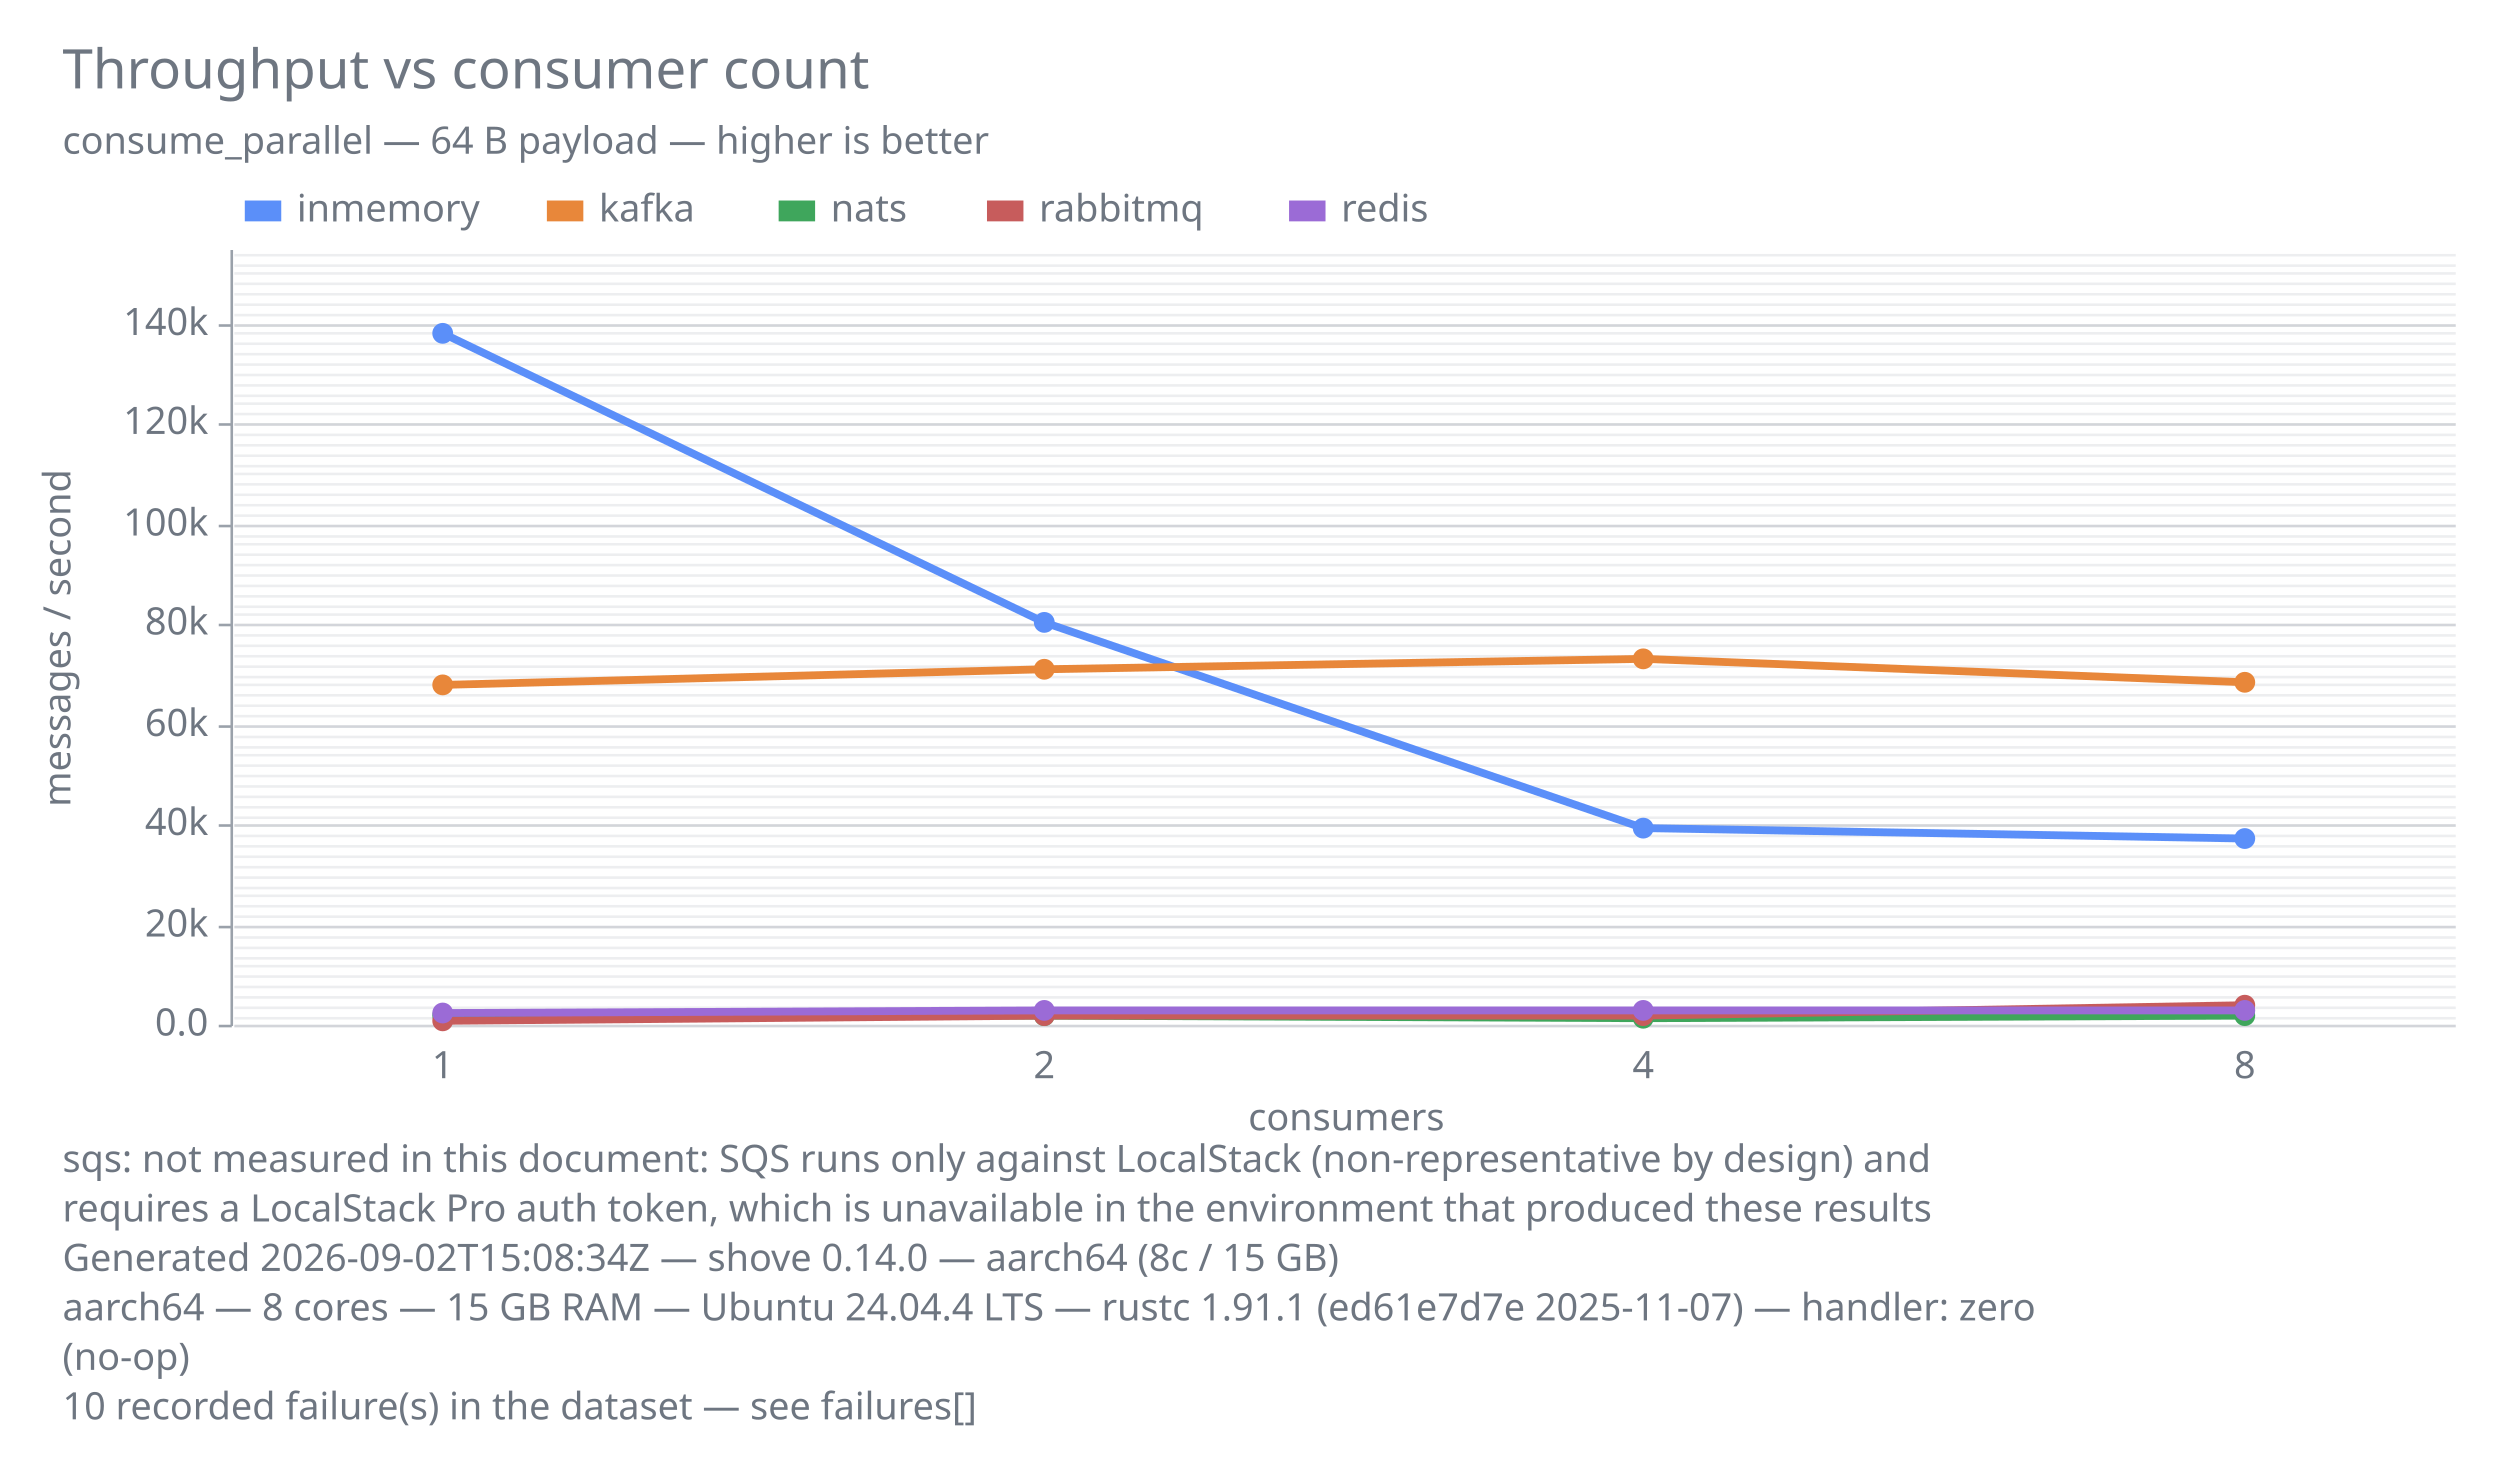
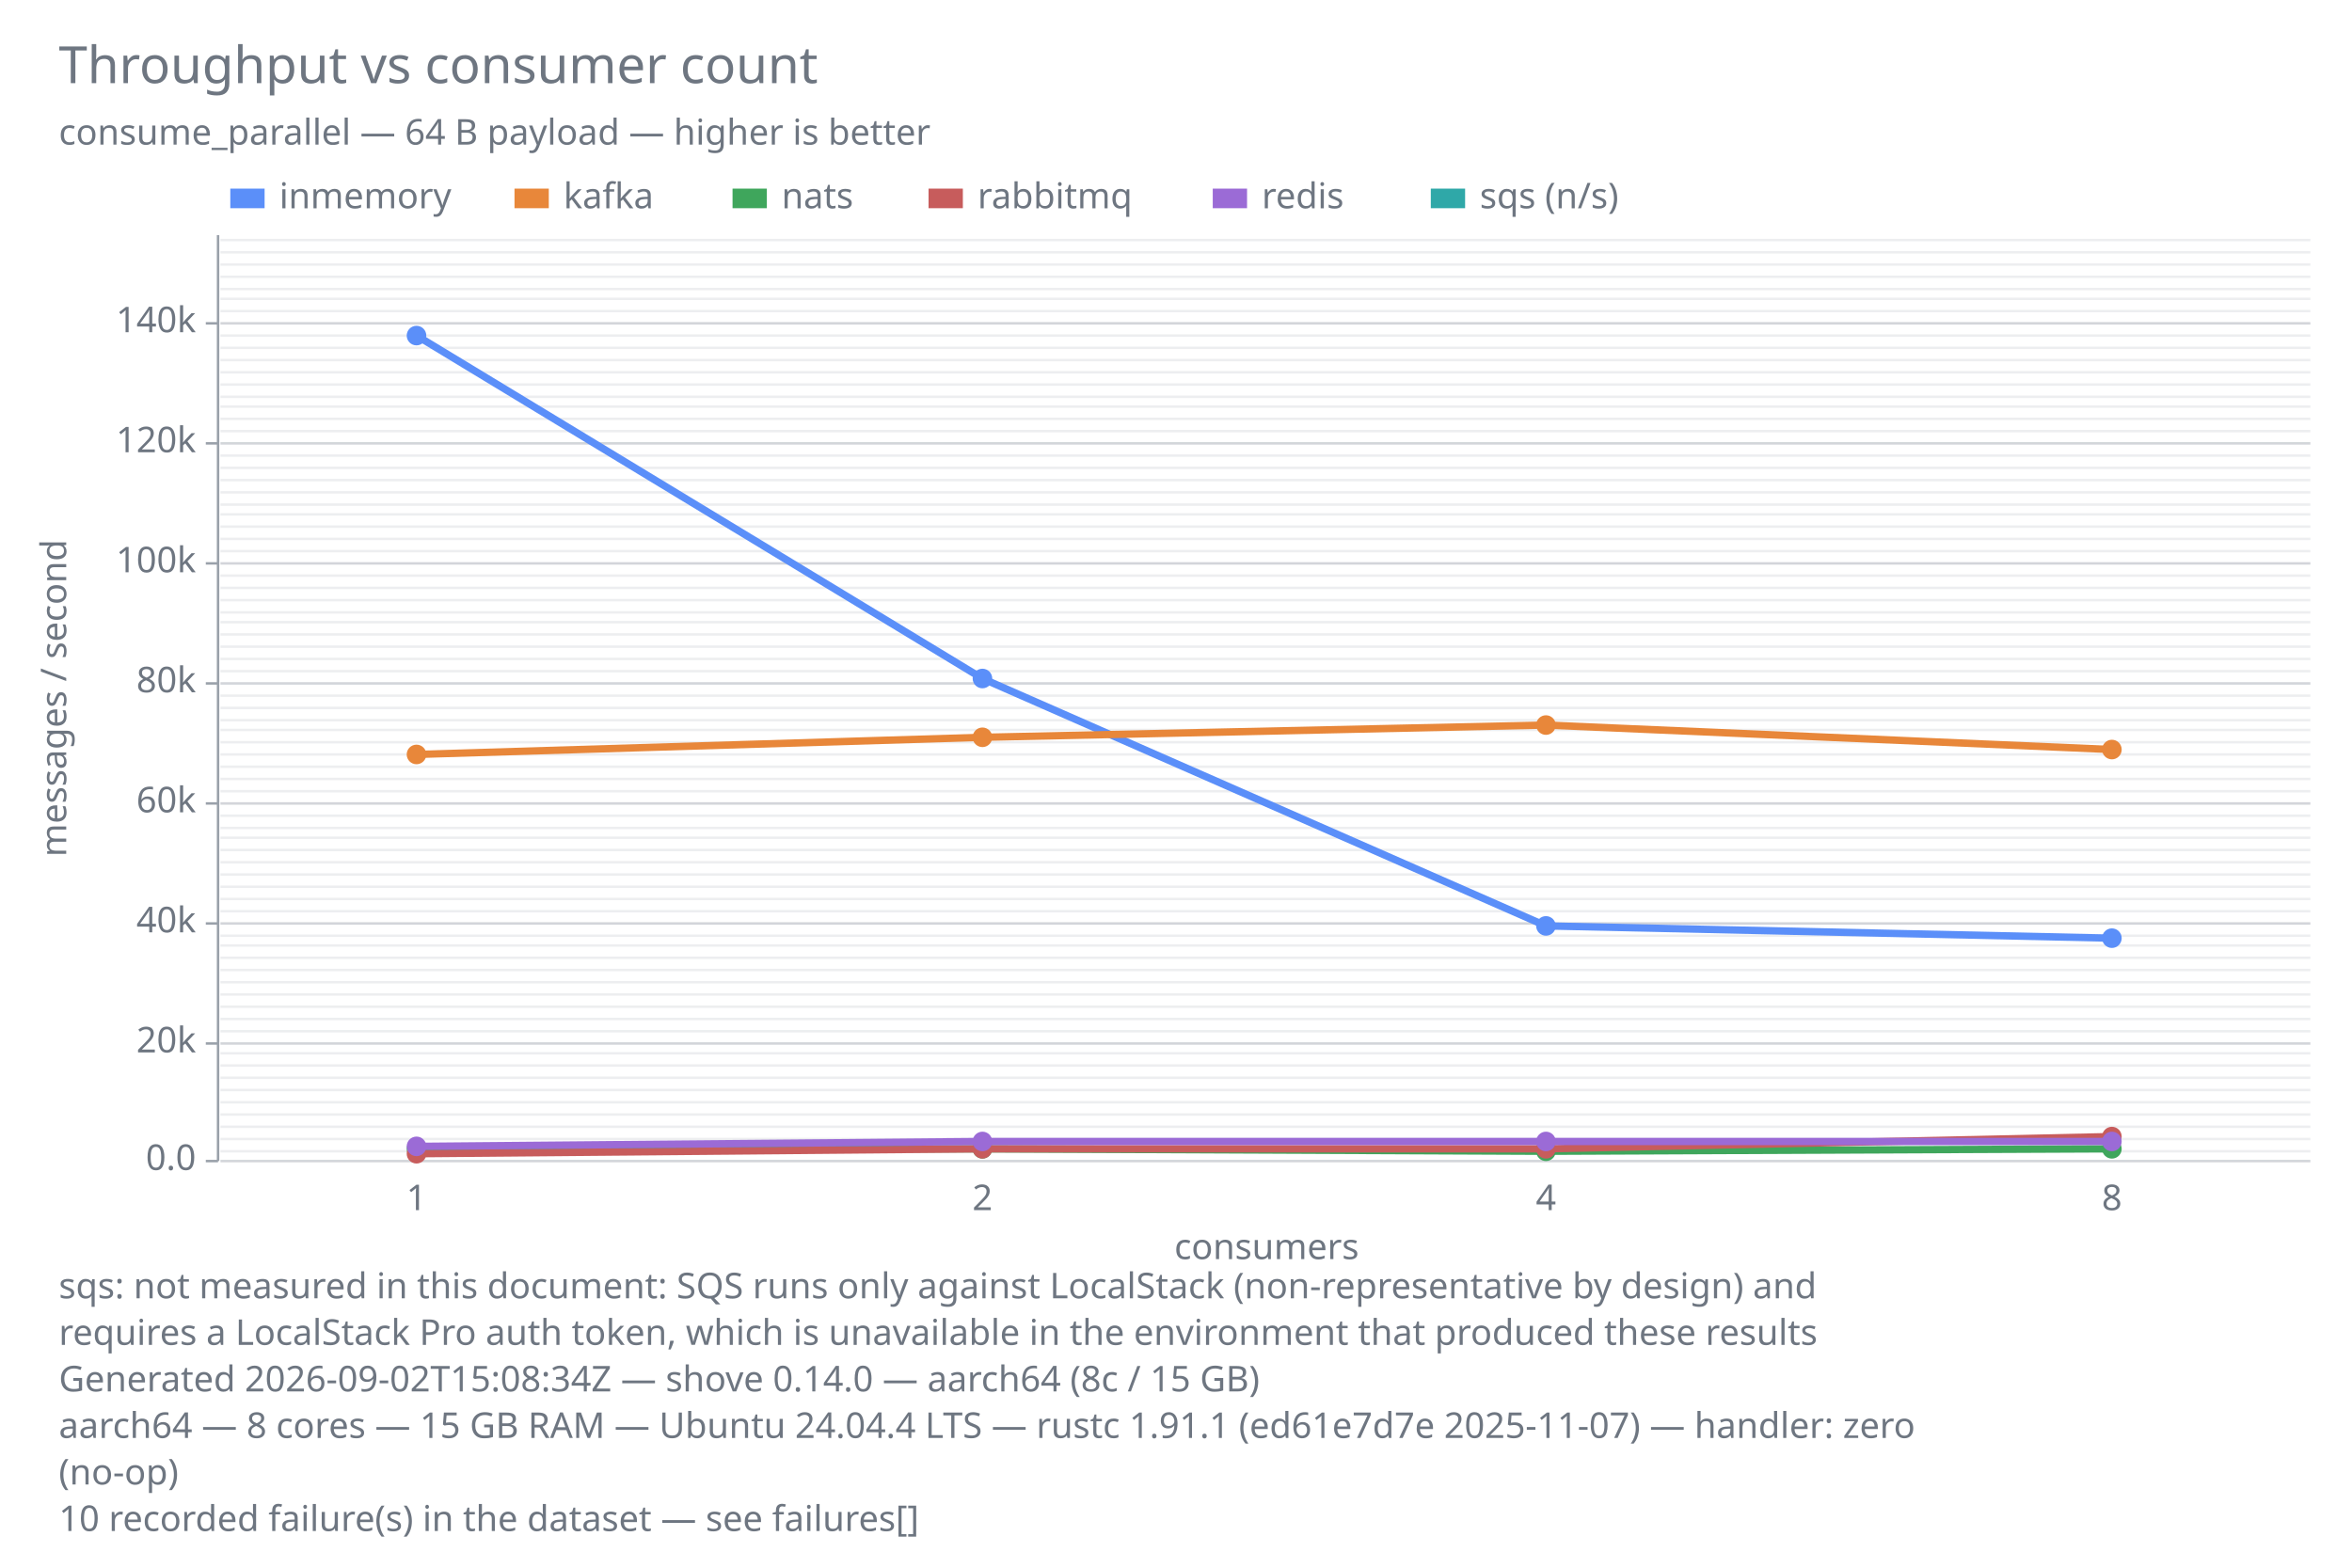
- <svg xmlns="http://www.w3.org/2000/svg" width="960" height="560" viewBox="0 0 960 560">
+ <svg xmlns="http://www.w3.org/2000/svg" width="960" height="640" viewBox="0 0 960 640">
  <text x="24" y="18" dy="0.76em" text-anchor="start" font-family="sans-serif" font-size="20.968" opacity="1" fill="#6E7681">
Throughput vs consumer count
</text>
  <text x="24" y="48" dy="0.76em" text-anchor="start" font-family="sans-serif" font-size="14.516" opacity="1" fill="#6E7681">
consume_parallel — 64 B payload — higher is better
</text>
-   <text x="24" y="439" dy="0.76em" text-anchor="start" font-family="sans-serif" font-size="14.516" opacity="1" fill="#6E7681">
+   <text x="24" y="519" dy="0.76em" text-anchor="start" font-family="sans-serif" font-size="14.516" opacity="1" fill="#6E7681">
sqs: not measured in this document: SQS runs only against LocalStack (non-representative by design) and
</text>
-   <text x="24" y="458" dy="0.76em" text-anchor="start" font-family="sans-serif" font-size="14.516" opacity="1" fill="#6E7681">
+   <text x="24" y="538" dy="0.76em" text-anchor="start" font-family="sans-serif" font-size="14.516" opacity="1" fill="#6E7681">
requires a LocalStack Pro auth token, which is unavailable in the environment that produced these results
</text>
-   <text x="24" y="477" dy="0.76em" text-anchor="start" font-family="sans-serif" font-size="14.516" opacity="1" fill="#6E7681">
+   <text x="24" y="557" dy="0.76em" text-anchor="start" font-family="sans-serif" font-size="14.516" opacity="1" fill="#6E7681">
Generated 2026-09-02T15:08:34Z — shove 0.14.0 — aarch64 (8c / 15 GB)
</text>
-   <text x="24" y="496" dy="0.76em" text-anchor="start" font-family="sans-serif" font-size="14.516" opacity="1" fill="#6E7681">
+   <text x="24" y="576" dy="0.76em" text-anchor="start" font-family="sans-serif" font-size="14.516" opacity="1" fill="#6E7681">
aarch64 — 8 cores — 15 GB RAM — Ubuntu 24.04.4 LTS — rustc 1.91.1 (ed61e7d7e 2025-11-07) — handler: zero
</text>
-   <text x="24" y="515" dy="0.76em" text-anchor="start" font-family="sans-serif" font-size="14.516" opacity="1" fill="#6E7681">
+   <text x="24" y="595" dy="0.76em" text-anchor="start" font-family="sans-serif" font-size="14.516" opacity="1" fill="#6E7681">
(no-op)
</text>
-   <text x="24" y="534" dy="0.76em" text-anchor="start" font-family="sans-serif" font-size="14.516" opacity="1" fill="#6E7681">
+   <text x="24" y="614" dy="0.76em" text-anchor="start" font-family="sans-serif" font-size="14.516" opacity="1" fill="#6E7681">
10 recorded failure(s) in the dataset — see failures[]
</text>
-   <line opacity="0.18" stroke="#9AA1AA" stroke-width="1" x1="90" y1="394" x2="943" y2="394" />
+   <line opacity="0.18" stroke="#9AA1AA" stroke-width="1" x1="90" y1="474" x2="943" y2="474" />
+   <line opacity="0.18" stroke="#9AA1AA" stroke-width="1" x1="90" y1="470" x2="943" y2="470" />
+   <line opacity="0.18" stroke="#9AA1AA" stroke-width="1" x1="90" y1="465" x2="943" y2="465" />
+   <line opacity="0.18" stroke="#9AA1AA" stroke-width="1" x1="90" y1="460" x2="943" y2="460" />
+   <line opacity="0.18" stroke="#9AA1AA" stroke-width="1" x1="90" y1="455" x2="943" y2="455" />
+   <line opacity="0.18" stroke="#9AA1AA" stroke-width="1" x1="90" y1="450" x2="943" y2="450" />
+   <line opacity="0.18" stroke="#9AA1AA" stroke-width="1" x1="90" y1="445" x2="943" y2="445" />
+   <line opacity="0.18" stroke="#9AA1AA" stroke-width="1" x1="90" y1="440" x2="943" y2="440" />
+   <line opacity="0.18" stroke="#9AA1AA" stroke-width="1" x1="90" y1="435" x2="943" y2="435" />
+   <line opacity="0.18" stroke="#9AA1AA" stroke-width="1" x1="90" y1="430" x2="943" y2="430" />
+   <line opacity="0.18" stroke="#9AA1AA" stroke-width="1" x1="90" y1="426" x2="943" y2="426" />
+   <line opacity="0.18" stroke="#9AA1AA" stroke-width="1" x1="90" y1="421" x2="943" y2="421" />
+   <line opacity="0.18" stroke="#9AA1AA" stroke-width="1" x1="90" y1="416" x2="943" y2="416" />
+   <line opacity="0.18" stroke="#9AA1AA" stroke-width="1" x1="90" y1="411" x2="943" y2="411" />
+   <line opacity="0.18" stroke="#9AA1AA" stroke-width="1" x1="90" y1="406" x2="943" y2="406" />
+   <line opacity="0.18" stroke="#9AA1AA" stroke-width="1" x1="90" y1="401" x2="943" y2="401" />
+   <line opacity="0.18" stroke="#9AA1AA" stroke-width="1" x1="90" y1="396" x2="943" y2="396" />
  <line opacity="0.18" stroke="#9AA1AA" stroke-width="1" x1="90" y1="391" x2="943" y2="391" />
-   <line opacity="0.18" stroke="#9AA1AA" stroke-width="1" x1="90" y1="387" x2="943" y2="387" />
-   <line opacity="0.18" stroke="#9AA1AA" stroke-width="1" x1="90" y1="383" x2="943" y2="383" />
-   <line opacity="0.18" stroke="#9AA1AA" stroke-width="1" x1="90" y1="379" x2="943" y2="379" />
-   <line opacity="0.18" stroke="#9AA1AA" stroke-width="1" x1="90" y1="375" x2="943" y2="375" />
-   <line opacity="0.18" stroke="#9AA1AA" stroke-width="1" x1="90" y1="371" x2="943" y2="371" />
-   <line opacity="0.18" stroke="#9AA1AA" stroke-width="1" x1="90" y1="368" x2="943" y2="368" />
-   <line opacity="0.18" stroke="#9AA1AA" stroke-width="1" x1="90" y1="364" x2="943" y2="364" />
-   <line opacity="0.18" stroke="#9AA1AA" stroke-width="1" x1="90" y1="360" x2="943" y2="360" />
-   <line opacity="0.18" stroke="#9AA1AA" stroke-width="1" x1="90" y1="356" x2="943" y2="356" />
+   <line opacity="0.18" stroke="#9AA1AA" stroke-width="1" x1="90" y1="386" x2="943" y2="386" />
+   <line opacity="0.18" stroke="#9AA1AA" stroke-width="1" x1="90" y1="382" x2="943" y2="382" />
+   <line opacity="0.18" stroke="#9AA1AA" stroke-width="1" x1="90" y1="377" x2="943" y2="377" />
+   <line opacity="0.18" stroke="#9AA1AA" stroke-width="1" x1="90" y1="372" x2="943" y2="372" />
+   <line opacity="0.18" stroke="#9AA1AA" stroke-width="1" x1="90" y1="367" x2="943" y2="367" />
+   <line opacity="0.18" stroke="#9AA1AA" stroke-width="1" x1="90" y1="362" x2="943" y2="362" />
+   <line opacity="0.18" stroke="#9AA1AA" stroke-width="1" x1="90" y1="357" x2="943" y2="357" />
  <line opacity="0.18" stroke="#9AA1AA" stroke-width="1" x1="90" y1="352" x2="943" y2="352" />
-   <line opacity="0.18" stroke="#9AA1AA" stroke-width="1" x1="90" y1="348" x2="943" y2="348" />
-   <line opacity="0.18" stroke="#9AA1AA" stroke-width="1" x1="90" y1="344" x2="943" y2="344" />
-   <line opacity="0.18" stroke="#9AA1AA" stroke-width="1" x1="90" y1="341" x2="943" y2="341" />
-   <line opacity="0.18" stroke="#9AA1AA" stroke-width="1" x1="90" y1="337" x2="943" y2="337" />
+   <line opacity="0.18" stroke="#9AA1AA" stroke-width="1" x1="90" y1="347" x2="943" y2="347" />
+   <line opacity="0.18" stroke="#9AA1AA" stroke-width="1" x1="90" y1="342" x2="943" y2="342" />
+   <line opacity="0.18" stroke="#9AA1AA" stroke-width="1" x1="90" y1="338" x2="943" y2="338" />
  <line opacity="0.18" stroke="#9AA1AA" stroke-width="1" x1="90" y1="333" x2="943" y2="333" />
-   <line opacity="0.18" stroke="#9AA1AA" stroke-width="1" x1="90" y1="329" x2="943" y2="329" />
-   <line opacity="0.18" stroke="#9AA1AA" stroke-width="1" x1="90" y1="325" x2="943" y2="325" />
-   <line opacity="0.18" stroke="#9AA1AA" stroke-width="1" x1="90" y1="321" x2="943" y2="321" />
-   <line opacity="0.18" stroke="#9AA1AA" stroke-width="1" x1="90" y1="317" x2="943" y2="317" />
-   <line opacity="0.18" stroke="#9AA1AA" stroke-width="1" x1="90" y1="314" x2="943" y2="314" />
-   <line opacity="0.18" stroke="#9AA1AA" stroke-width="1" x1="90" y1="310" x2="943" y2="310" />
-   <line opacity="0.18" stroke="#9AA1AA" stroke-width="1" x1="90" y1="306" x2="943" y2="306" />
-   <line opacity="0.18" stroke="#9AA1AA" stroke-width="1" x1="90" y1="302" x2="943" y2="302" />
+   <line opacity="0.18" stroke="#9AA1AA" stroke-width="1" x1="90" y1="328" x2="943" y2="328" />
+   <line opacity="0.18" stroke="#9AA1AA" stroke-width="1" x1="90" y1="323" x2="943" y2="323" />
+   <line opacity="0.18" stroke="#9AA1AA" stroke-width="1" x1="90" y1="318" x2="943" y2="318" />
+   <line opacity="0.18" stroke="#9AA1AA" stroke-width="1" x1="90" y1="313" x2="943" y2="313" />
+   <line opacity="0.18" stroke="#9AA1AA" stroke-width="1" x1="90" y1="308" x2="943" y2="308" />
+   <line opacity="0.18" stroke="#9AA1AA" stroke-width="1" x1="90" y1="303" x2="943" y2="303" />
  <line opacity="0.18" stroke="#9AA1AA" stroke-width="1" x1="90" y1="298" x2="943" y2="298" />
  <line opacity="0.18" stroke="#9AA1AA" stroke-width="1" x1="90" y1="294" x2="943" y2="294" />
-   <line opacity="0.18" stroke="#9AA1AA" stroke-width="1" x1="90" y1="290" x2="943" y2="290" />
-   <line opacity="0.18" stroke="#9AA1AA" stroke-width="1" x1="90" y1="287" x2="943" y2="287" />
-   <line opacity="0.18" stroke="#9AA1AA" stroke-width="1" x1="90" y1="283" x2="943" y2="283" />
+   <line opacity="0.18" stroke="#9AA1AA" stroke-width="1" x1="90" y1="289" x2="943" y2="289" />
+   <line opacity="0.18" stroke="#9AA1AA" stroke-width="1" x1="90" y1="284" x2="943" y2="284" />
  <line opacity="0.18" stroke="#9AA1AA" stroke-width="1" x1="90" y1="279" x2="943" y2="279" />
-   <line opacity="0.18" stroke="#9AA1AA" stroke-width="1" x1="90" y1="275" x2="943" y2="275" />
-   <line opacity="0.18" stroke="#9AA1AA" stroke-width="1" x1="90" y1="271" x2="943" y2="271" />
-   <line opacity="0.18" stroke="#9AA1AA" stroke-width="1" x1="90" y1="267" x2="943" y2="267" />
-   <line opacity="0.18" stroke="#9AA1AA" stroke-width="1" x1="90" y1="263" x2="943" y2="263" />
-   <line opacity="0.18" stroke="#9AA1AA" stroke-width="1" x1="90" y1="260" x2="943" y2="260" />
-   <line opacity="0.18" stroke="#9AA1AA" stroke-width="1" x1="90" y1="256" x2="943" y2="256" />
-   <line opacity="0.18" stroke="#9AA1AA" stroke-width="1" x1="90" y1="252" x2="943" y2="252" />
-   <line opacity="0.18" stroke="#9AA1AA" stroke-width="1" x1="90" y1="248" x2="943" y2="248" />
-   <line opacity="0.18" stroke="#9AA1AA" stroke-width="1" x1="90" y1="244" x2="943" y2="244" />
+   <line opacity="0.18" stroke="#9AA1AA" stroke-width="1" x1="90" y1="274" x2="943" y2="274" />
+   <line opacity="0.18" stroke="#9AA1AA" stroke-width="1" x1="90" y1="269" x2="943" y2="269" />
+   <line opacity="0.18" stroke="#9AA1AA" stroke-width="1" x1="90" y1="264" x2="943" y2="264" />
+   <line opacity="0.18" stroke="#9AA1AA" stroke-width="1" x1="90" y1="259" x2="943" y2="259" />
+   <line opacity="0.18" stroke="#9AA1AA" stroke-width="1" x1="90" y1="254" x2="943" y2="254" />
+   <line opacity="0.18" stroke="#9AA1AA" stroke-width="1" x1="90" y1="250" x2="943" y2="250" />
+   <line opacity="0.18" stroke="#9AA1AA" stroke-width="1" x1="90" y1="245" x2="943" y2="245" />
  <line opacity="0.18" stroke="#9AA1AA" stroke-width="1" x1="90" y1="240" x2="943" y2="240" />
-   <line opacity="0.18" stroke="#9AA1AA" stroke-width="1" x1="90" y1="236" x2="943" y2="236" />
-   <line opacity="0.18" stroke="#9AA1AA" stroke-width="1" x1="90" y1="233" x2="943" y2="233" />
-   <line opacity="0.18" stroke="#9AA1AA" stroke-width="1" x1="90" y1="229" x2="943" y2="229" />
+   <line opacity="0.18" stroke="#9AA1AA" stroke-width="1" x1="90" y1="235" x2="943" y2="235" />
+   <line opacity="0.18" stroke="#9AA1AA" stroke-width="1" x1="90" y1="230" x2="943" y2="230" />
  <line opacity="0.18" stroke="#9AA1AA" stroke-width="1" x1="90" y1="225" x2="943" y2="225" />
-   <line opacity="0.18" stroke="#9AA1AA" stroke-width="1" x1="90" y1="221" x2="943" y2="221" />
-   <line opacity="0.18" stroke="#9AA1AA" stroke-width="1" x1="90" y1="217" x2="943" y2="217" />
-   <line opacity="0.18" stroke="#9AA1AA" stroke-width="1" x1="90" y1="213" x2="943" y2="213" />
-   <line opacity="0.18" stroke="#9AA1AA" stroke-width="1" x1="90" y1="209" x2="943" y2="209" />
+   <line opacity="0.18" stroke="#9AA1AA" stroke-width="1" x1="90" y1="220" x2="943" y2="220" />
+   <line opacity="0.18" stroke="#9AA1AA" stroke-width="1" x1="90" y1="215" x2="943" y2="215" />
+   <line opacity="0.18" stroke="#9AA1AA" stroke-width="1" x1="90" y1="210" x2="943" y2="210" />
  <line opacity="0.18" stroke="#9AA1AA" stroke-width="1" x1="90" y1="206" x2="943" y2="206" />
-   <line opacity="0.18" stroke="#9AA1AA" stroke-width="1" x1="90" y1="202" x2="943" y2="202" />
-   <line opacity="0.18" stroke="#9AA1AA" stroke-width="1" x1="90" y1="198" x2="943" y2="198" />
-   <line opacity="0.18" stroke="#9AA1AA" stroke-width="1" x1="90" y1="194" x2="943" y2="194" />
-   <line opacity="0.18" stroke="#9AA1AA" stroke-width="1" x1="90" y1="190" x2="943" y2="190" />
+   <line opacity="0.18" stroke="#9AA1AA" stroke-width="1" x1="90" y1="201" x2="943" y2="201" />
+   <line opacity="0.18" stroke="#9AA1AA" stroke-width="1" x1="90" y1="196" x2="943" y2="196" />
+   <line opacity="0.18" stroke="#9AA1AA" stroke-width="1" x1="90" y1="191" x2="943" y2="191" />
  <line opacity="0.18" stroke="#9AA1AA" stroke-width="1" x1="90" y1="186" x2="943" y2="186" />
-   <line opacity="0.18" stroke="#9AA1AA" stroke-width="1" x1="90" y1="182" x2="943" y2="182" />
-   <line opacity="0.18" stroke="#9AA1AA" stroke-width="1" x1="90" y1="179" x2="943" y2="179" />
-   <line opacity="0.18" stroke="#9AA1AA" stroke-width="1" x1="90" y1="175" x2="943" y2="175" />
+   <line opacity="0.18" stroke="#9AA1AA" stroke-width="1" x1="90" y1="181" x2="943" y2="181" />
+   <line opacity="0.18" stroke="#9AA1AA" stroke-width="1" x1="90" y1="176" x2="943" y2="176" />
  <line opacity="0.18" stroke="#9AA1AA" stroke-width="1" x1="90" y1="171" x2="943" y2="171" />
-   <line opacity="0.18" stroke="#9AA1AA" stroke-width="1" x1="90" y1="167" x2="943" y2="167" />
-   <line opacity="0.18" stroke="#9AA1AA" stroke-width="1" x1="90" y1="163" x2="943" y2="163" />
-   <line opacity="0.18" stroke="#9AA1AA" stroke-width="1" x1="90" y1="159" x2="943" y2="159" />
-   <line opacity="0.18" stroke="#9AA1AA" stroke-width="1" x1="90" y1="155" x2="943" y2="155" />
+   <line opacity="0.18" stroke="#9AA1AA" stroke-width="1" x1="90" y1="166" x2="943" y2="166" />
+   <line opacity="0.18" stroke="#9AA1AA" stroke-width="1" x1="90" y1="162" x2="943" y2="162" />
+   <line opacity="0.18" stroke="#9AA1AA" stroke-width="1" x1="90" y1="157" x2="943" y2="157" />
  <line opacity="0.18" stroke="#9AA1AA" stroke-width="1" x1="90" y1="152" x2="943" y2="152" />
-   <line opacity="0.18" stroke="#9AA1AA" stroke-width="1" x1="90" y1="148" x2="943" y2="148" />
-   <line opacity="0.18" stroke="#9AA1AA" stroke-width="1" x1="90" y1="144" x2="943" y2="144" />
-   <line opacity="0.18" stroke="#9AA1AA" stroke-width="1" x1="90" y1="140" x2="943" y2="140" />
-   <line opacity="0.18" stroke="#9AA1AA" stroke-width="1" x1="90" y1="136" x2="943" y2="136" />
+   <line opacity="0.18" stroke="#9AA1AA" stroke-width="1" x1="90" y1="147" x2="943" y2="147" />
+   <line opacity="0.18" stroke="#9AA1AA" stroke-width="1" x1="90" y1="142" x2="943" y2="142" />
+   <line opacity="0.18" stroke="#9AA1AA" stroke-width="1" x1="90" y1="137" x2="943" y2="137" />
  <line opacity="0.18" stroke="#9AA1AA" stroke-width="1" x1="90" y1="132" x2="943" y2="132" />
-   <line opacity="0.18" stroke="#9AA1AA" stroke-width="1" x1="90" y1="128" x2="943" y2="128" />
-   <line opacity="0.18" stroke="#9AA1AA" stroke-width="1" x1="90" y1="125" x2="943" y2="125" />
-   <line opacity="0.18" stroke="#9AA1AA" stroke-width="1" x1="90" y1="121" x2="943" y2="121" />
-   <line opacity="0.18" stroke="#9AA1AA" stroke-width="1" x1="90" y1="117" x2="943" y2="117" />
+   <line opacity="0.18" stroke="#9AA1AA" stroke-width="1" x1="90" y1="127" x2="943" y2="127" />
+   <line opacity="0.18" stroke="#9AA1AA" stroke-width="1" x1="90" y1="122" x2="943" y2="122" />
+   <line opacity="0.18" stroke="#9AA1AA" stroke-width="1" x1="90" y1="118" x2="943" y2="118" />
  <line opacity="0.18" stroke="#9AA1AA" stroke-width="1" x1="90" y1="113" x2="943" y2="113" />
-   <line opacity="0.18" stroke="#9AA1AA" stroke-width="1" x1="90" y1="109" x2="943" y2="109" />
-   <line opacity="0.18" stroke="#9AA1AA" stroke-width="1" x1="90" y1="105" x2="943" y2="105" />
-   <line opacity="0.18" stroke="#9AA1AA" stroke-width="1" x1="90" y1="102" x2="943" y2="102" />
+   <line opacity="0.18" stroke="#9AA1AA" stroke-width="1" x1="90" y1="108" x2="943" y2="108" />
+   <line opacity="0.18" stroke="#9AA1AA" stroke-width="1" x1="90" y1="103" x2="943" y2="103" />
  <line opacity="0.18" stroke="#9AA1AA" stroke-width="1" x1="90" y1="98" x2="943" y2="98" />
-   <text x="16" y="245" dy="0.76em" text-anchor="middle" font-family="sans-serif" font-size="14.516" opacity="1" fill="#6E7681" transform="rotate(270, 16, 245)">
+   <text x="16" y="285" dy="0.76em" text-anchor="middle" font-family="sans-serif" font-size="14.516" opacity="1" fill="#6E7681" transform="rotate(270, 16, 285)">
messages / second
</text>
-   <line opacity="0.32" stroke="#9AA1AA" stroke-width="1" x1="90" y1="394" x2="943" y2="394" />
-   <line opacity="0.32" stroke="#9AA1AA" stroke-width="1" x1="90" y1="356" x2="943" y2="356" />
-   <line opacity="0.32" stroke="#9AA1AA" stroke-width="1" x1="90" y1="317" x2="943" y2="317" />
+   <line opacity="0.32" stroke="#9AA1AA" stroke-width="1" x1="90" y1="474" x2="943" y2="474" />
+   <line opacity="0.32" stroke="#9AA1AA" stroke-width="1" x1="90" y1="426" x2="943" y2="426" />
+   <line opacity="0.32" stroke="#9AA1AA" stroke-width="1" x1="90" y1="377" x2="943" y2="377" />
+   <line opacity="0.32" stroke="#9AA1AA" stroke-width="1" x1="90" y1="328" x2="943" y2="328" />
  <line opacity="0.32" stroke="#9AA1AA" stroke-width="1" x1="90" y1="279" x2="943" y2="279" />
-   <line opacity="0.32" stroke="#9AA1AA" stroke-width="1" x1="90" y1="240" x2="943" y2="240" />
-   <line opacity="0.32" stroke="#9AA1AA" stroke-width="1" x1="90" y1="202" x2="943" y2="202" />
-   <line opacity="0.32" stroke="#9AA1AA" stroke-width="1" x1="90" y1="163" x2="943" y2="163" />
-   <line opacity="0.32" stroke="#9AA1AA" stroke-width="1" x1="90" y1="125" x2="943" y2="125" />
-   <polyline fill="none" opacity="1" stroke="#9AA1AA" stroke-width="1" points="89,96 89,394 " />
-   <text x="80" y="394" dy="0.5ex" text-anchor="end" font-family="sans-serif" font-size="14.516" opacity="1" fill="#6E7681">
+   <line opacity="0.32" stroke="#9AA1AA" stroke-width="1" x1="90" y1="230" x2="943" y2="230" />
+   <line opacity="0.32" stroke="#9AA1AA" stroke-width="1" x1="90" y1="181" x2="943" y2="181" />
+   <line opacity="0.32" stroke="#9AA1AA" stroke-width="1" x1="90" y1="132" x2="943" y2="132" />
+   <polyline fill="none" opacity="1" stroke="#9AA1AA" stroke-width="1" points="89,96 89,474 " />
+   <text x="80" y="474" dy="0.5ex" text-anchor="end" font-family="sans-serif" font-size="14.516" opacity="1" fill="#6E7681">
0.0
</text>
-   <polyline fill="none" opacity="1" stroke="#9AA1AA" stroke-width="1" points="84,394 89,394 " />
-   <text x="80" y="356" dy="0.5ex" text-anchor="end" font-family="sans-serif" font-size="14.516" opacity="1" fill="#6E7681">
+   <polyline fill="none" opacity="1" stroke="#9AA1AA" stroke-width="1" points="84,474 89,474 " />
+   <text x="80" y="426" dy="0.5ex" text-anchor="end" font-family="sans-serif" font-size="14.516" opacity="1" fill="#6E7681">
20k
</text>
-   <polyline fill="none" opacity="1" stroke="#9AA1AA" stroke-width="1" points="84,356 89,356 " />
-   <text x="80" y="317" dy="0.5ex" text-anchor="end" font-family="sans-serif" font-size="14.516" opacity="1" fill="#6E7681">
+   <polyline fill="none" opacity="1" stroke="#9AA1AA" stroke-width="1" points="84,426 89,426 " />
+   <text x="80" y="377" dy="0.5ex" text-anchor="end" font-family="sans-serif" font-size="14.516" opacity="1" fill="#6E7681">
40k
</text>
-   <polyline fill="none" opacity="1" stroke="#9AA1AA" stroke-width="1" points="84,317 89,317 " />
+   <polyline fill="none" opacity="1" stroke="#9AA1AA" stroke-width="1" points="84,377 89,377 " />
+   <text x="80" y="328" dy="0.5ex" text-anchor="end" font-family="sans-serif" font-size="14.516" opacity="1" fill="#6E7681">
+ 60k
+ </text>
+   <polyline fill="none" opacity="1" stroke="#9AA1AA" stroke-width="1" points="84,328 89,328 " />
  <text x="80" y="279" dy="0.5ex" text-anchor="end" font-family="sans-serif" font-size="14.516" opacity="1" fill="#6E7681">
- 60k
+ 80k
</text>
  <polyline fill="none" opacity="1" stroke="#9AA1AA" stroke-width="1" points="84,279 89,279 " />
-   <text x="80" y="240" dy="0.5ex" text-anchor="end" font-family="sans-serif" font-size="14.516" opacity="1" fill="#6E7681">
- 80k
- </text>
-   <polyline fill="none" opacity="1" stroke="#9AA1AA" stroke-width="1" points="84,240 89,240 " />
-   <text x="80" y="202" dy="0.5ex" text-anchor="end" font-family="sans-serif" font-size="14.516" opacity="1" fill="#6E7681">
+   <text x="80" y="230" dy="0.5ex" text-anchor="end" font-family="sans-serif" font-size="14.516" opacity="1" fill="#6E7681">
100k
</text>
-   <polyline fill="none" opacity="1" stroke="#9AA1AA" stroke-width="1" points="84,202 89,202 " />
-   <text x="80" y="163" dy="0.5ex" text-anchor="end" font-family="sans-serif" font-size="14.516" opacity="1" fill="#6E7681">
+   <polyline fill="none" opacity="1" stroke="#9AA1AA" stroke-width="1" points="84,230 89,230 " />
+   <text x="80" y="181" dy="0.5ex" text-anchor="end" font-family="sans-serif" font-size="14.516" opacity="1" fill="#6E7681">
120k
</text>
-   <polyline fill="none" opacity="1" stroke="#9AA1AA" stroke-width="1" points="84,163 89,163 " />
-   <text x="80" y="125" dy="0.5ex" text-anchor="end" font-family="sans-serif" font-size="14.516" opacity="1" fill="#6E7681">
+   <polyline fill="none" opacity="1" stroke="#9AA1AA" stroke-width="1" points="84,181 89,181 " />
+   <text x="80" y="132" dy="0.5ex" text-anchor="end" font-family="sans-serif" font-size="14.516" opacity="1" fill="#6E7681">
140k
</text>
-   <polyline fill="none" opacity="1" stroke="#9AA1AA" stroke-width="1" points="84,125 89,125 " />
-   <polyline fill="none" opacity="1" stroke="#5B8FF9" stroke-width="3" points="170,128 401,239 631,318 862,322 " />
-   <circle cx="170" cy="128" r="4" opacity="1" fill="#5B8FF9" stroke="none" stroke-width="0" />
-   <circle cx="401" cy="239" r="4" opacity="1" fill="#5B8FF9" stroke="none" stroke-width="0" />
-   <circle cx="631" cy="318" r="4" opacity="1" fill="#5B8FF9" stroke="none" stroke-width="0" />
-   <circle cx="862" cy="322" r="4" opacity="1" fill="#5B8FF9" stroke="none" stroke-width="0" />
-   <polyline fill="none" opacity="1" stroke="#E8873A" stroke-width="3" points="170,263 401,257 631,253 862,262 " />
-   <circle cx="170" cy="263" r="4" opacity="1" fill="#E8873A" stroke="none" stroke-width="0" />
-   <circle cx="401" cy="257" r="4" opacity="1" fill="#E8873A" stroke="none" stroke-width="0" />
-   <circle cx="631" cy="253" r="4" opacity="1" fill="#E8873A" stroke="none" stroke-width="0" />
-   <circle cx="862" cy="262" r="4" opacity="1" fill="#E8873A" stroke="none" stroke-width="0" />
-   <polyline fill="none" opacity="1" stroke="#3FA65C" stroke-width="3" points="170,390 401,390 631,391 862,390 " />
-   <circle cx="170" cy="390" r="4" opacity="1" fill="#3FA65C" stroke="none" stroke-width="0" />
-   <circle cx="401" cy="390" r="4" opacity="1" fill="#3FA65C" stroke="none" stroke-width="0" />
-   <circle cx="631" cy="391" r="4" opacity="1" fill="#3FA65C" stroke="none" stroke-width="0" />
-   <circle cx="862" cy="390" r="4" opacity="1" fill="#3FA65C" stroke="none" stroke-width="0" />
-   <polyline fill="none" opacity="1" stroke="#C75C5C" stroke-width="3" points="170,392 401,390 631,390 862,386 " />
-   <circle cx="170" cy="392" r="4" opacity="1" fill="#C75C5C" stroke="none" stroke-width="0" />
-   <circle cx="401" cy="390" r="4" opacity="1" fill="#C75C5C" stroke="none" stroke-width="0" />
-   <circle cx="631" cy="390" r="4" opacity="1" fill="#C75C5C" stroke="none" stroke-width="0" />
-   <circle cx="862" cy="386" r="4" opacity="1" fill="#C75C5C" stroke="none" stroke-width="0" />
-   <polyline fill="none" opacity="1" stroke="#9B6BD6" stroke-width="3" points="170,389 401,388 631,388 862,388 " />
-   <circle cx="170" cy="389" r="4" opacity="1" fill="#9B6BD6" stroke="none" stroke-width="0" />
-   <circle cx="401" cy="388" r="4" opacity="1" fill="#9B6BD6" stroke="none" stroke-width="0" />
-   <circle cx="631" cy="388" r="4" opacity="1" fill="#9B6BD6" stroke="none" stroke-width="0" />
-   <circle cx="862" cy="388" r="4" opacity="1" fill="#9B6BD6" stroke="none" stroke-width="0" />
-   <text x="170" y="403" dy="0.76em" text-anchor="middle" font-family="sans-serif" font-size="14.516" opacity="1" fill="#6E7681">
+   <polyline fill="none" opacity="1" stroke="#9AA1AA" stroke-width="1" points="84,132 89,132 " />
+   <polyline fill="none" opacity="1" stroke="#5B8FF9" stroke-width="3" points="170,137 401,277 631,378 862,383 " />
+   <circle cx="170" cy="137" r="4" opacity="1" fill="#5B8FF9" stroke="none" stroke-width="0" />
+   <circle cx="401" cy="277" r="4" opacity="1" fill="#5B8FF9" stroke="none" stroke-width="0" />
+   <circle cx="631" cy="378" r="4" opacity="1" fill="#5B8FF9" stroke="none" stroke-width="0" />
+   <circle cx="862" cy="383" r="4" opacity="1" fill="#5B8FF9" stroke="none" stroke-width="0" />
+   <polyline fill="none" opacity="1" stroke="#E8873A" stroke-width="3" points="170,308 401,301 631,296 862,306 " />
+   <circle cx="170" cy="308" r="4" opacity="1" fill="#E8873A" stroke="none" stroke-width="0" />
+   <circle cx="401" cy="301" r="4" opacity="1" fill="#E8873A" stroke="none" stroke-width="0" />
+   <circle cx="631" cy="296" r="4" opacity="1" fill="#E8873A" stroke="none" stroke-width="0" />
+   <circle cx="862" cy="306" r="4" opacity="1" fill="#E8873A" stroke="none" stroke-width="0" />
+   <polyline fill="none" opacity="1" stroke="#3FA65C" stroke-width="3" points="170,469 401,469 631,470 862,469 " />
+   <circle cx="170" cy="469" r="4" opacity="1" fill="#3FA65C" stroke="none" stroke-width="0" />
+   <circle cx="401" cy="469" r="4" opacity="1" fill="#3FA65C" stroke="none" stroke-width="0" />
+   <circle cx="631" cy="470" r="4" opacity="1" fill="#3FA65C" stroke="none" stroke-width="0" />
+   <circle cx="862" cy="469" r="4" opacity="1" fill="#3FA65C" stroke="none" stroke-width="0" />
+   <polyline fill="none" opacity="1" stroke="#C75C5C" stroke-width="3" points="170,471 401,469 631,469 862,464 " />
+   <circle cx="170" cy="471" r="4" opacity="1" fill="#C75C5C" stroke="none" stroke-width="0" />
+   <circle cx="401" cy="469" r="4" opacity="1" fill="#C75C5C" stroke="none" stroke-width="0" />
+   <circle cx="631" cy="469" r="4" opacity="1" fill="#C75C5C" stroke="none" stroke-width="0" />
+   <circle cx="862" cy="464" r="4" opacity="1" fill="#C75C5C" stroke="none" stroke-width="0" />
+   <polyline fill="none" opacity="1" stroke="#9B6BD6" stroke-width="3" points="170,468 401,466 631,466 862,466 " />
+   <circle cx="170" cy="468" r="4" opacity="1" fill="#9B6BD6" stroke="none" stroke-width="0" />
+   <circle cx="401" cy="466" r="4" opacity="1" fill="#9B6BD6" stroke="none" stroke-width="0" />
+   <circle cx="631" cy="466" r="4" opacity="1" fill="#9B6BD6" stroke="none" stroke-width="0" />
+   <circle cx="862" cy="466" r="4" opacity="1" fill="#9B6BD6" stroke="none" stroke-width="0" />
+   <text x="170" y="483" dy="0.76em" text-anchor="middle" font-family="sans-serif" font-size="14.516" opacity="1" fill="#6E7681">
1
</text>
-   <text x="401" y="403" dy="0.76em" text-anchor="middle" font-family="sans-serif" font-size="14.516" opacity="1" fill="#6E7681">
+   <text x="401" y="483" dy="0.76em" text-anchor="middle" font-family="sans-serif" font-size="14.516" opacity="1" fill="#6E7681">
2
</text>
-   <text x="631" y="403" dy="0.76em" text-anchor="middle" font-family="sans-serif" font-size="14.516" opacity="1" fill="#6E7681">
+   <text x="631" y="483" dy="0.76em" text-anchor="middle" font-family="sans-serif" font-size="14.516" opacity="1" fill="#6E7681">
4
</text>
-   <text x="862" y="403" dy="0.76em" text-anchor="middle" font-family="sans-serif" font-size="14.516" opacity="1" fill="#6E7681">
+   <text x="862" y="483" dy="0.76em" text-anchor="middle" font-family="sans-serif" font-size="14.516" opacity="1" fill="#6E7681">
8
</text>
-   <text x="517" y="423" dy="0.76em" text-anchor="middle" font-family="sans-serif" font-size="14.516" opacity="1" fill="#6E7681">
+   <text x="517" y="503" dy="0.76em" text-anchor="middle" font-family="sans-serif" font-size="14.516" opacity="1" fill="#6E7681">
consumers
</text>
  <rect x="94" y="77" width="14" height="8" opacity="1" fill="#5B8FF9" stroke="none" />
  <text x="114" y="74" dy="0.76em" text-anchor="start" font-family="sans-serif" font-size="14.516" opacity="1" fill="#6E7681">
inmemory
</text>
  <rect x="210" y="77" width="14" height="8" opacity="1" fill="#E8873A" stroke="none" />
  <text x="230" y="74" dy="0.76em" text-anchor="start" font-family="sans-serif" font-size="14.516" opacity="1" fill="#6E7681">
kafka
</text>
  <rect x="299" y="77" width="14" height="8" opacity="1" fill="#3FA65C" stroke="none" />
  <text x="319" y="74" dy="0.76em" text-anchor="start" font-family="sans-serif" font-size="14.516" opacity="1" fill="#6E7681">
nats
</text>
  <rect x="379" y="77" width="14" height="8" opacity="1" fill="#C75C5C" stroke="none" />
  <text x="399" y="74" dy="0.76em" text-anchor="start" font-family="sans-serif" font-size="14.516" opacity="1" fill="#6E7681">
rabbitmq
</text>
  <rect x="495" y="77" width="14" height="8" opacity="1" fill="#9B6BD6" stroke="none" />
  <text x="515" y="74" dy="0.76em" text-anchor="start" font-family="sans-serif" font-size="14.516" opacity="1" fill="#6E7681">
redis
</text>
+   <rect x="584" y="77" width="14" height="8" opacity="1" fill="#2FA8A8" stroke="none" />
+   <text x="604" y="74" dy="0.76em" text-anchor="start" font-family="sans-serif" font-size="14.516" opacity="1" fill="#6E7681">
+ sqs (n/s)
+ </text>
</svg>
